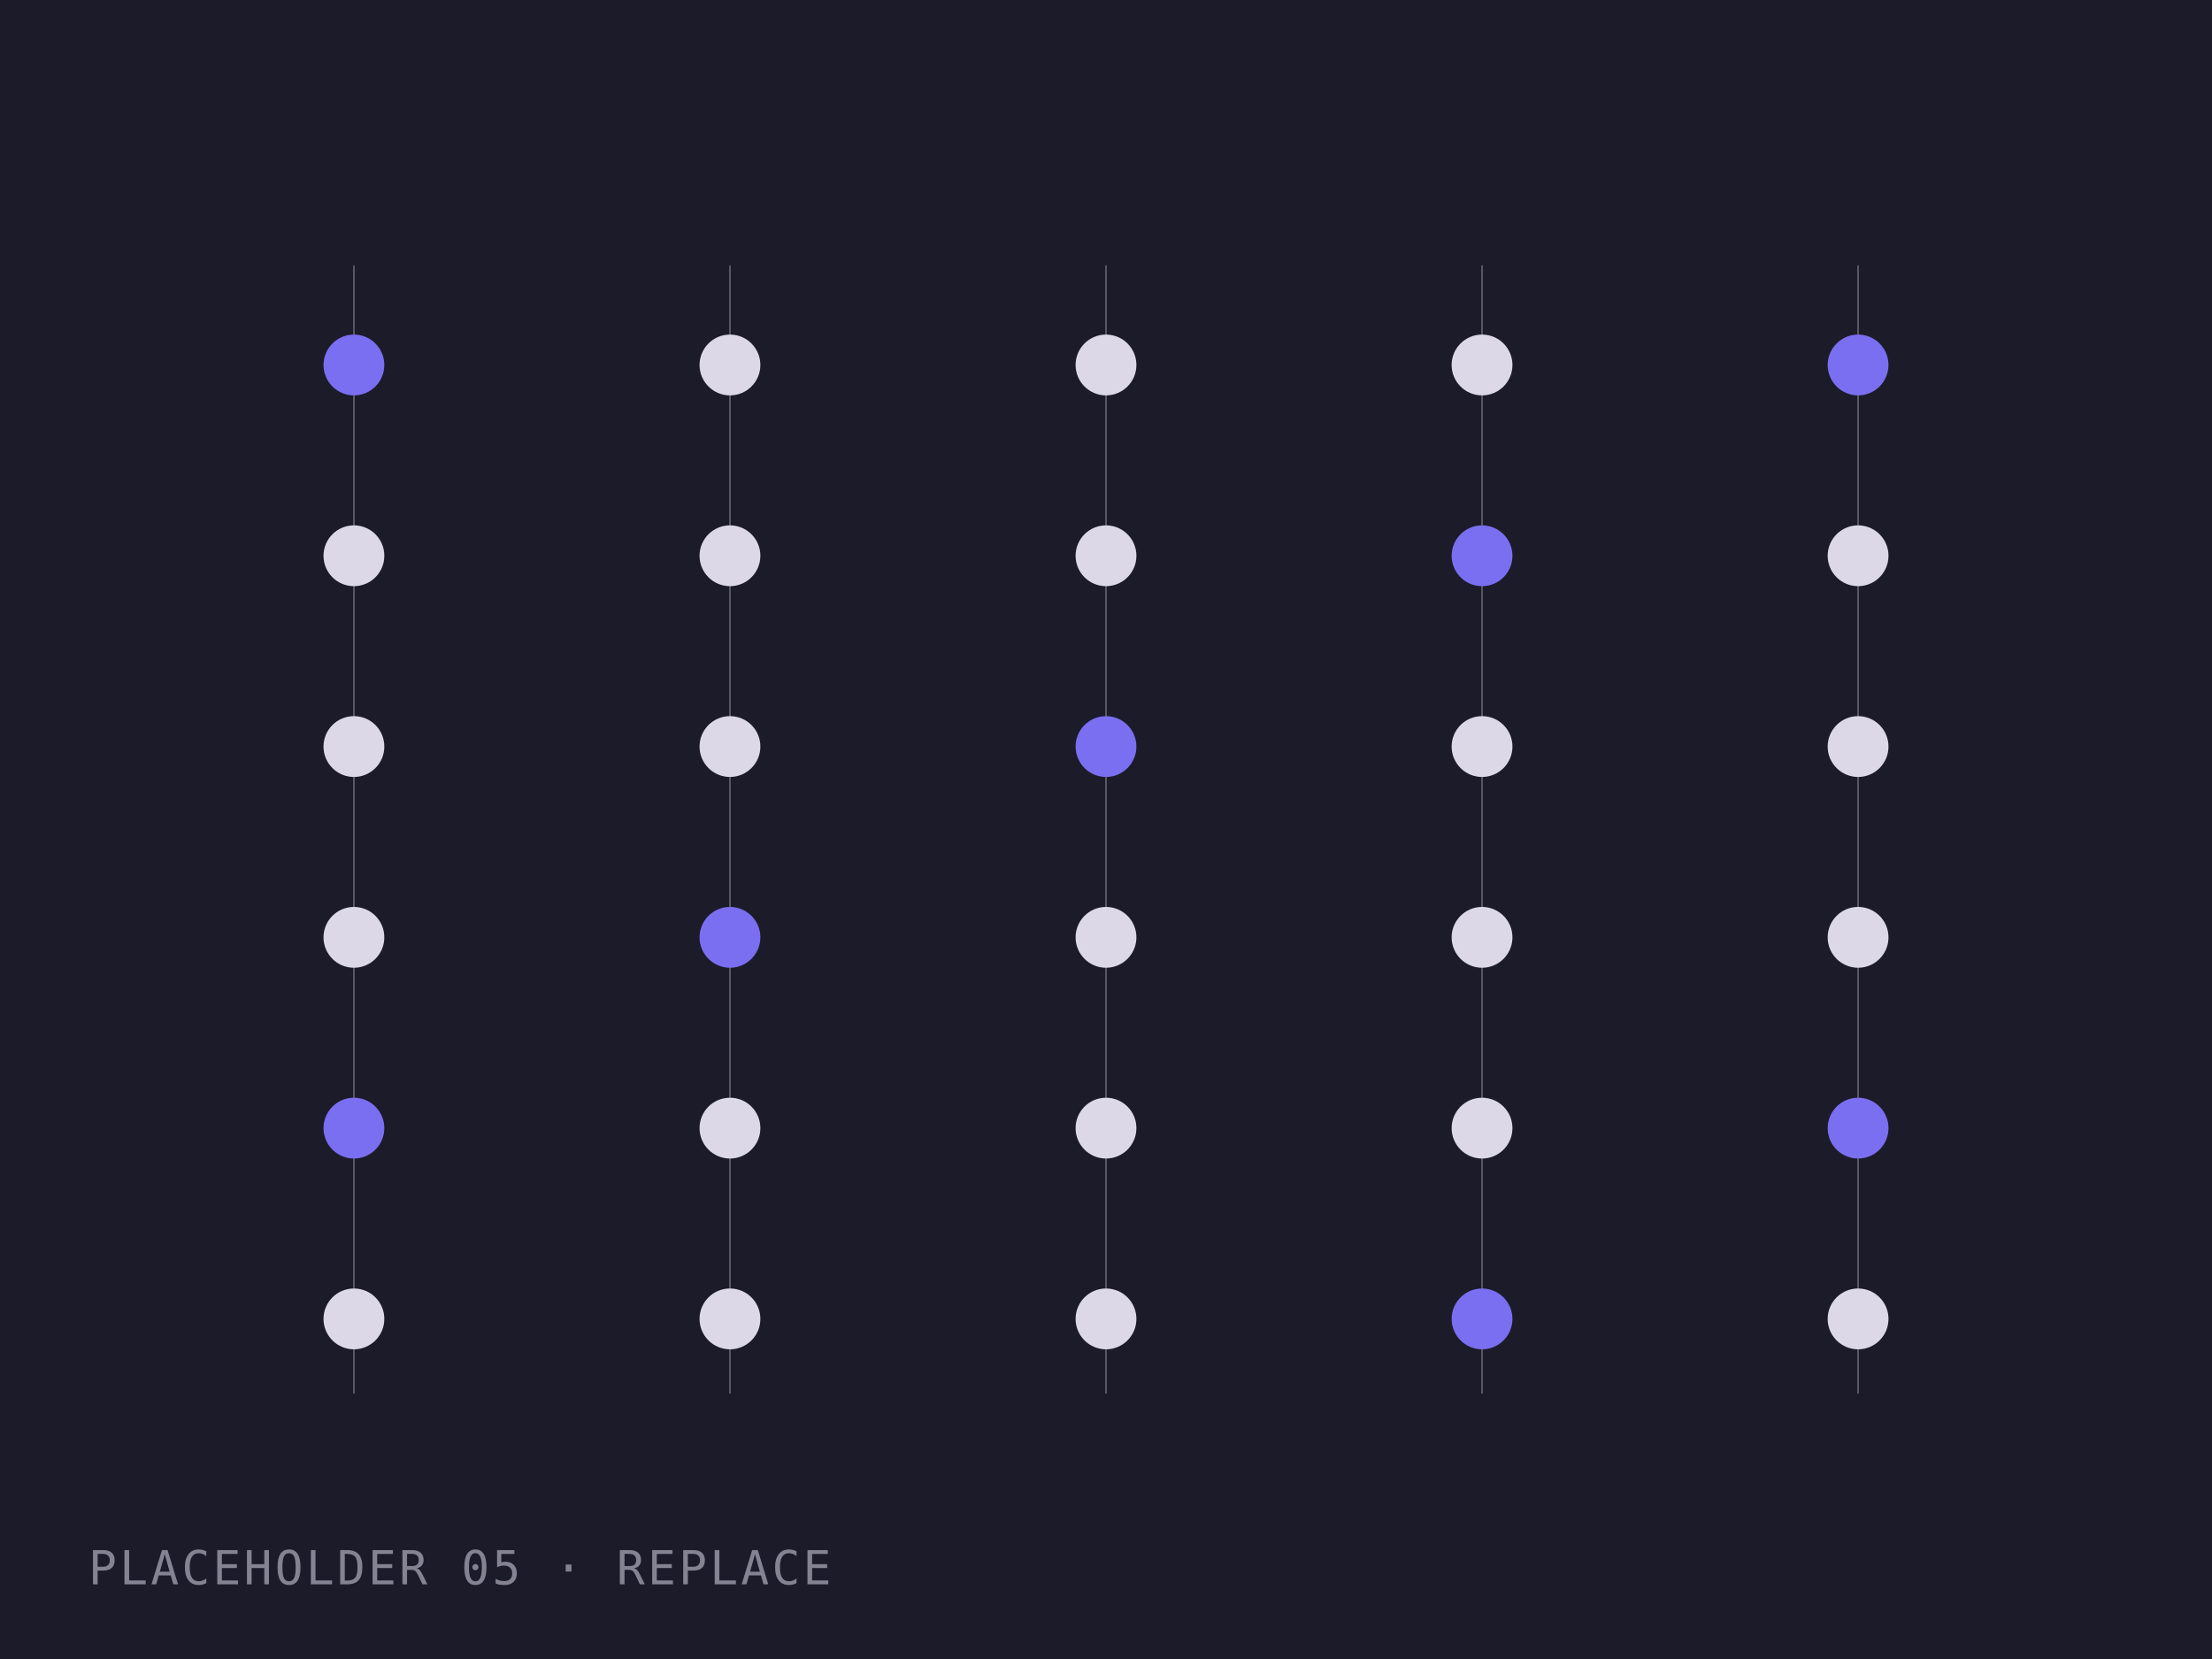
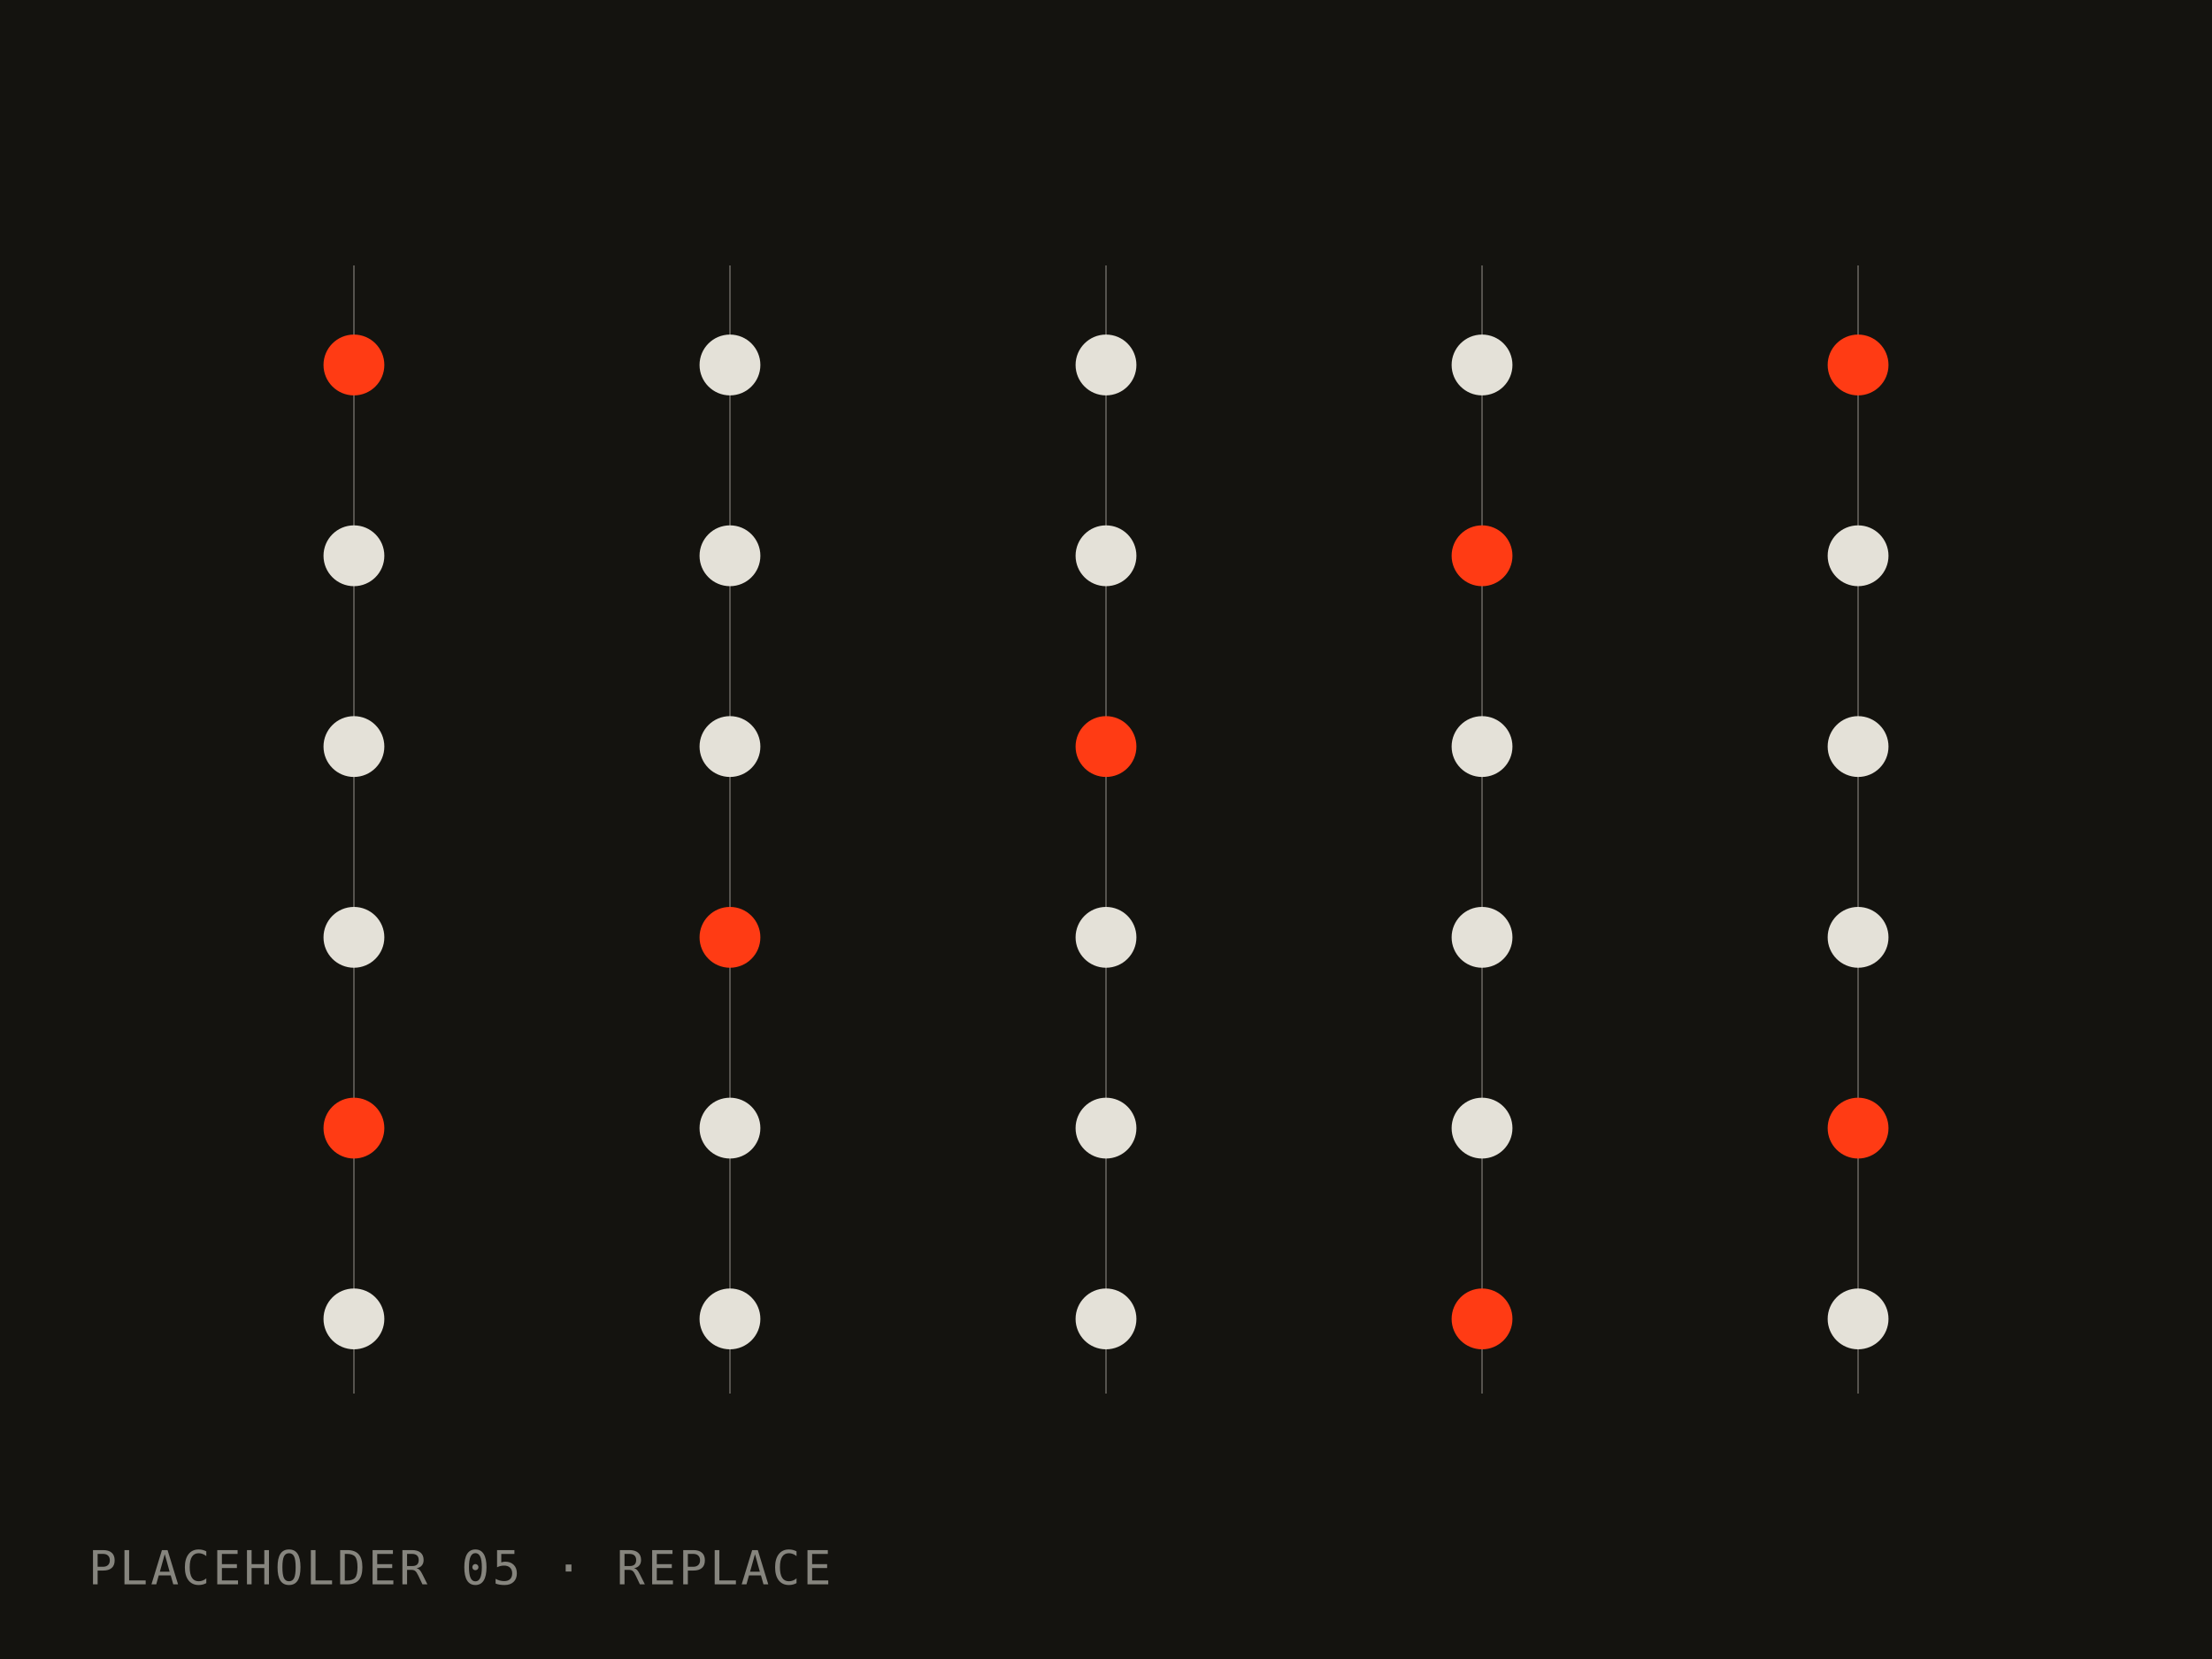
<svg xmlns="http://www.w3.org/2000/svg" viewBox="0 0 1600 1200" width="1600" height="1200" role="img" aria-label="Placeholder image">
-   <rect width="1600" height="1200" fill="#1B1B2A" />
-   <line x1="256" y1="192" x2="256" y2="1008" stroke="#DCD8E8" stroke-width="1" opacity="0.4" />
-   <line x1="528" y1="192" x2="528" y2="1008" stroke="#DCD8E8" stroke-width="1" opacity="0.4" />
-   <line x1="800" y1="192" x2="800" y2="1008" stroke="#DCD8E8" stroke-width="1" opacity="0.4" />
-   <line x1="1072" y1="192" x2="1072" y2="1008" stroke="#DCD8E8" stroke-width="1" opacity="0.4" />
-   <line x1="1344" y1="192" x2="1344" y2="1008" stroke="#DCD8E8" stroke-width="1" opacity="0.4" />
-   <circle cx="256" cy="264" r="22" fill="#7A6FF0" />
-   <circle cx="528" cy="264" r="22" fill="#DCD8E8" />
-   <circle cx="800" cy="264" r="22" fill="#DCD8E8" />
-   <circle cx="1072" cy="264" r="22" fill="#DCD8E8" />
-   <circle cx="1344" cy="264" r="22" fill="#7A6FF0" />
-   <circle cx="256" cy="402" r="22" fill="#DCD8E8" />
-   <circle cx="528" cy="402" r="22" fill="#DCD8E8" />
-   <circle cx="800" cy="402" r="22" fill="#DCD8E8" />
-   <circle cx="1072" cy="402" r="22" fill="#7A6FF0" />
-   <circle cx="1344" cy="402" r="22" fill="#DCD8E8" />
-   <circle cx="256" cy="540" r="22" fill="#DCD8E8" />
-   <circle cx="528" cy="540" r="22" fill="#DCD8E8" />
-   <circle cx="800" cy="540" r="22" fill="#7A6FF0" />
-   <circle cx="1072" cy="540" r="22" fill="#DCD8E8" />
-   <circle cx="1344" cy="540" r="22" fill="#DCD8E8" />
-   <circle cx="256" cy="678" r="22" fill="#DCD8E8" />
-   <circle cx="528" cy="678" r="22" fill="#7A6FF0" />
-   <circle cx="800" cy="678" r="22" fill="#DCD8E8" />
-   <circle cx="1072" cy="678" r="22" fill="#DCD8E8" />
-   <circle cx="1344" cy="678" r="22" fill="#DCD8E8" />
-   <circle cx="256" cy="816" r="22" fill="#7A6FF0" />
-   <circle cx="528" cy="816" r="22" fill="#DCD8E8" />
-   <circle cx="800" cy="816" r="22" fill="#DCD8E8" />
-   <circle cx="1072" cy="816" r="22" fill="#DCD8E8" />
-   <circle cx="1344" cy="816" r="22" fill="#7A6FF0" />
-   <circle cx="256" cy="954" r="22" fill="#DCD8E8" />
-   <circle cx="528" cy="954" r="22" fill="#DCD8E8" />
-   <circle cx="800" cy="954" r="22" fill="#DCD8E8" />
-   <circle cx="1072" cy="954" r="22" fill="#7A6FF0" />
-   <circle cx="1344" cy="954" r="22" fill="#DCD8E8" />
-   <text x="64" y="1146" fill="#DCD8E8" opacity="0.55" font-family="ui-monospace,SFMono-Regular,Menlo,monospace" font-size="34" letter-spacing="2">PLACEHOLDER 05 · REPLACE</text>
+   <rect width="1600" height="1200" fill="#14130f" />
+   <line x1="256" y1="192" x2="256" y2="1008" stroke="#e4e1d8" stroke-width="1" opacity="0.4" />
+   <line x1="528" y1="192" x2="528" y2="1008" stroke="#e4e1d8" stroke-width="1" opacity="0.4" />
+   <line x1="800" y1="192" x2="800" y2="1008" stroke="#e4e1d8" stroke-width="1" opacity="0.4" />
+   <line x1="1072" y1="192" x2="1072" y2="1008" stroke="#e4e1d8" stroke-width="1" opacity="0.4" />
+   <line x1="1344" y1="192" x2="1344" y2="1008" stroke="#e4e1d8" stroke-width="1" opacity="0.4" />
+   <circle cx="256" cy="264" r="22" fill="#ff3b14" />
+   <circle cx="528" cy="264" r="22" fill="#e4e1d8" />
+   <circle cx="800" cy="264" r="22" fill="#e4e1d8" />
+   <circle cx="1072" cy="264" r="22" fill="#e4e1d8" />
+   <circle cx="1344" cy="264" r="22" fill="#ff3b14" />
+   <circle cx="256" cy="402" r="22" fill="#e4e1d8" />
+   <circle cx="528" cy="402" r="22" fill="#e4e1d8" />
+   <circle cx="800" cy="402" r="22" fill="#e4e1d8" />
+   <circle cx="1072" cy="402" r="22" fill="#ff3b14" />
+   <circle cx="1344" cy="402" r="22" fill="#e4e1d8" />
+   <circle cx="256" cy="540" r="22" fill="#e4e1d8" />
+   <circle cx="528" cy="540" r="22" fill="#e4e1d8" />
+   <circle cx="800" cy="540" r="22" fill="#ff3b14" />
+   <circle cx="1072" cy="540" r="22" fill="#e4e1d8" />
+   <circle cx="1344" cy="540" r="22" fill="#e4e1d8" />
+   <circle cx="256" cy="678" r="22" fill="#e4e1d8" />
+   <circle cx="528" cy="678" r="22" fill="#ff3b14" />
+   <circle cx="800" cy="678" r="22" fill="#e4e1d8" />
+   <circle cx="1072" cy="678" r="22" fill="#e4e1d8" />
+   <circle cx="1344" cy="678" r="22" fill="#e4e1d8" />
+   <circle cx="256" cy="816" r="22" fill="#ff3b14" />
+   <circle cx="528" cy="816" r="22" fill="#e4e1d8" />
+   <circle cx="800" cy="816" r="22" fill="#e4e1d8" />
+   <circle cx="1072" cy="816" r="22" fill="#e4e1d8" />
+   <circle cx="1344" cy="816" r="22" fill="#ff3b14" />
+   <circle cx="256" cy="954" r="22" fill="#e4e1d8" />
+   <circle cx="528" cy="954" r="22" fill="#e4e1d8" />
+   <circle cx="800" cy="954" r="22" fill="#e4e1d8" />
+   <circle cx="1072" cy="954" r="22" fill="#ff3b14" />
+   <circle cx="1344" cy="954" r="22" fill="#e4e1d8" />
+   <text x="64" y="1146" fill="#e4e1d8" opacity="0.55" font-family="ui-monospace,SFMono-Regular,Menlo,monospace" font-size="34" letter-spacing="2">PLACEHOLDER 05 · REPLACE</text>
</svg>
